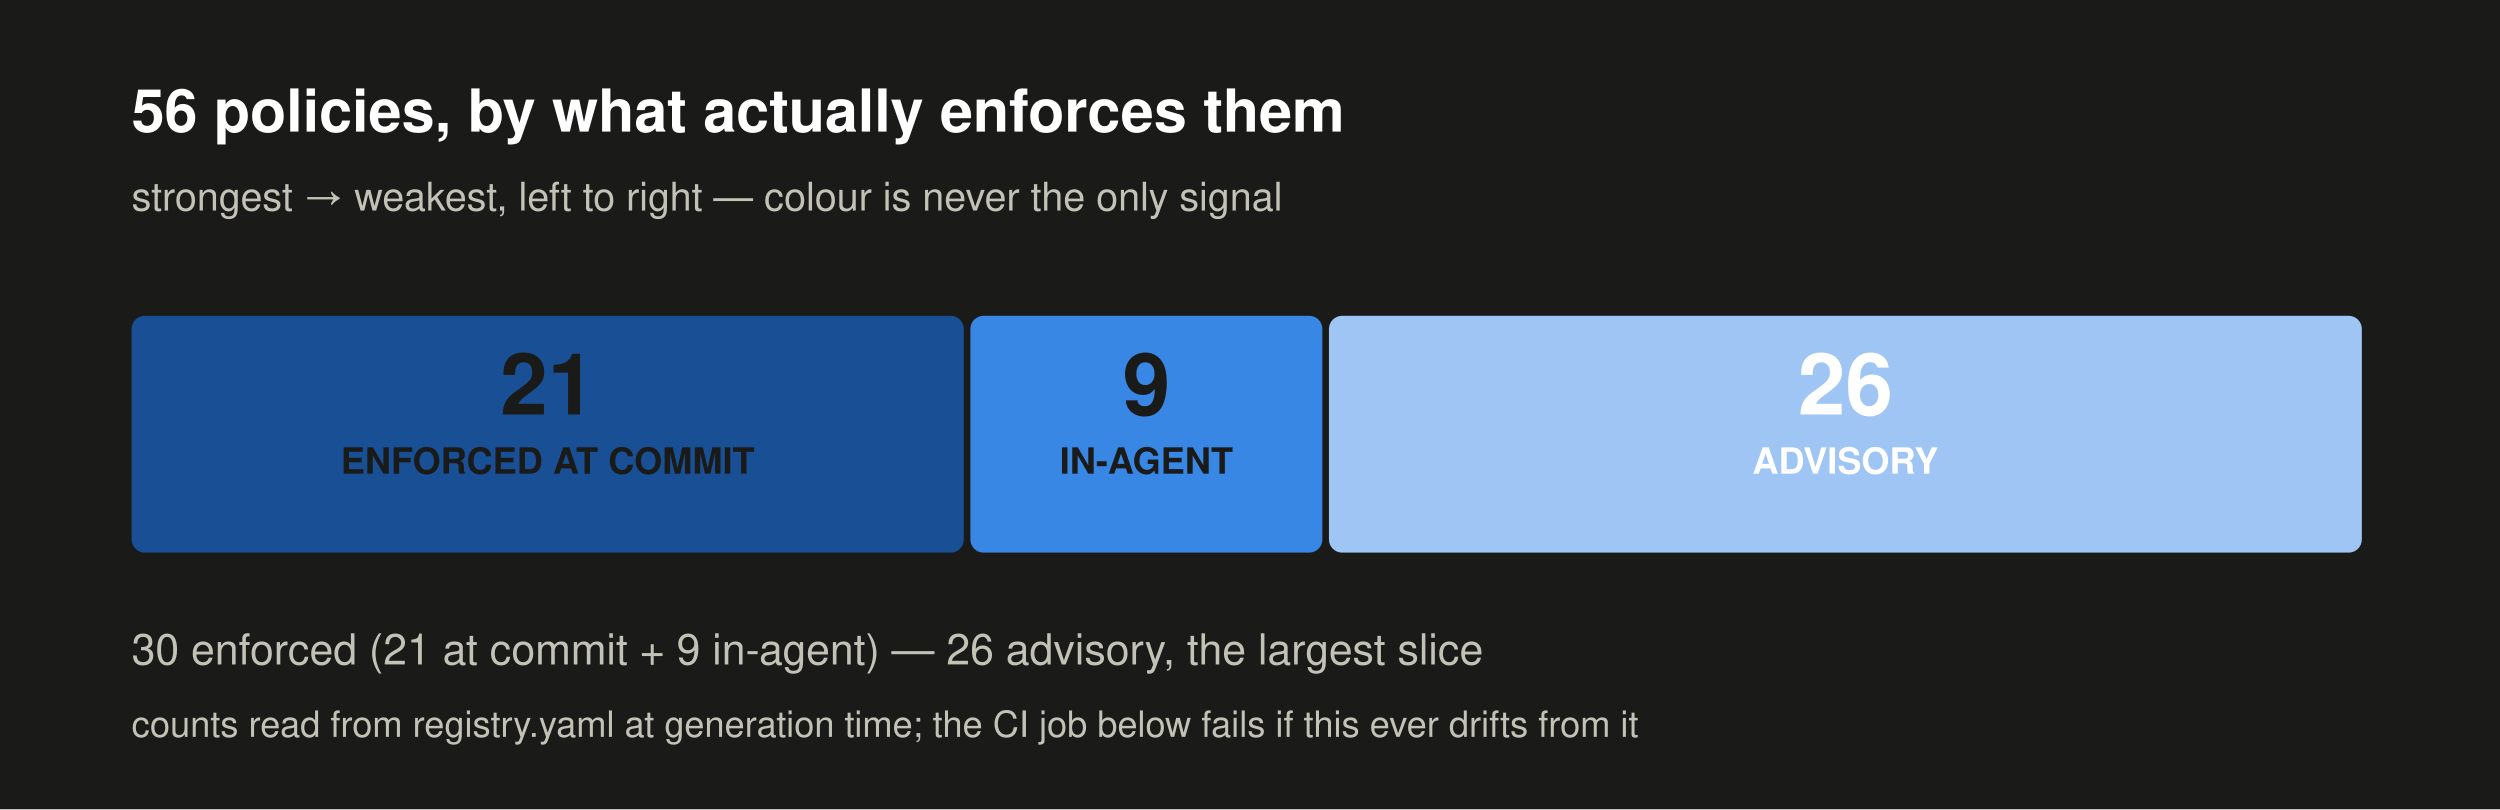
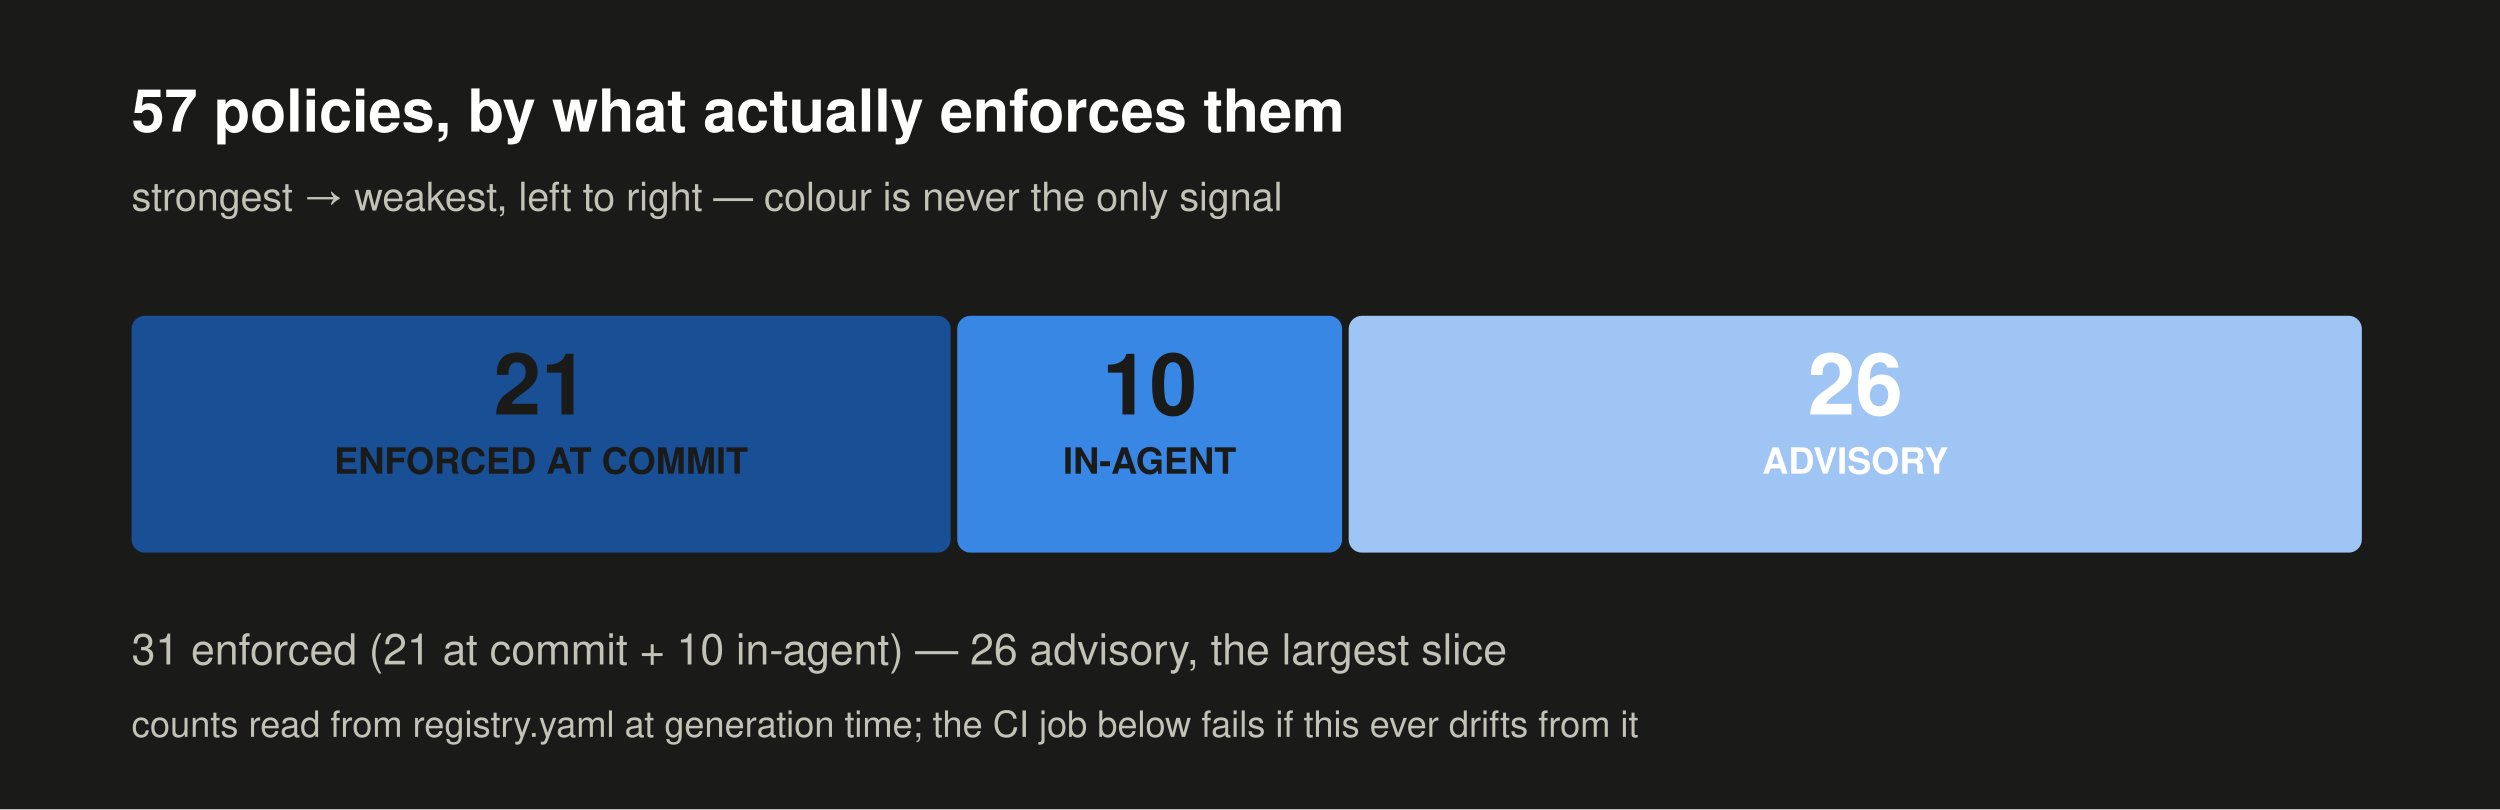
<svg xmlns="http://www.w3.org/2000/svg" width="760" height="246" viewBox="0 0 760 246" role="img" aria-labelledby="t d">
  <rect width="760" height="246" fill="#1a1a19" />
-   <text x="40" y="40" font-family="-apple-system, BlinkMacSystemFont, 'Segoe UI', Helvetica, Arial, sans-serif" font-size="18" font-weight="600" fill="#ffffff" text-anchor="start">56 policies, by what actually enforces them</text>
+   <text x="40" y="40" font-family="-apple-system, BlinkMacSystemFont, 'Segoe UI', Helvetica, Arial, sans-serif" font-size="18" font-weight="600" fill="#ffffff" text-anchor="start">57 policies, by what actually enforces them</text>
  <text x="40" y="64" font-family="-apple-system, BlinkMacSystemFont, 'Segoe UI', Helvetica, Arial, sans-serif" font-size="12" font-weight="400" fill="#c3c2b7" text-anchor="start">strongest → weakest, left to right — colour is never the only signal</text>
-   <rect x="40" y="96" width="253" height="72" rx="4" fill="#184f95" />
-   <text x="166.5" y="126" font-family="-apple-system, BlinkMacSystemFont, 'Segoe UI', Helvetica, Arial, sans-serif" font-size="26" font-weight="700" fill="#1a1a19" text-anchor="middle">21</text>
-   <text x="166.5" y="144" font-family="-apple-system, BlinkMacSystemFont, 'Segoe UI', Helvetica, Arial, sans-serif" font-size="11" font-weight="600" fill="#1a1a19" text-anchor="middle">ENFORCED AT COMMIT</text>
-   <rect x="295" y="96" width="107" height="72" rx="4" fill="#3987e5" />
-   <text x="348.5" y="126" font-family="-apple-system, BlinkMacSystemFont, 'Segoe UI', Helvetica, Arial, sans-serif" font-size="26" font-weight="700" fill="#1a1a19" text-anchor="middle">9</text>
-   <text x="348.5" y="144" font-family="-apple-system, BlinkMacSystemFont, 'Segoe UI', Helvetica, Arial, sans-serif" font-size="11" font-weight="600" fill="#1a1a19" text-anchor="middle">IN-AGENT</text>
-   <rect x="404" y="96" width="314" height="72" rx="4" fill="#9ec5f4" />
-   <text x="561" y="126" font-family="-apple-system, BlinkMacSystemFont, 'Segoe UI', Helvetica, Arial, sans-serif" font-size="26" font-weight="700" fill="#ffffff" text-anchor="middle">26</text>
-   <text x="561" y="144" font-family="-apple-system, BlinkMacSystemFont, 'Segoe UI', Helvetica, Arial, sans-serif" font-size="11" font-weight="600" fill="#ffffff" text-anchor="middle">ADVISORY</text>
-   <text x="40" y="202" font-family="-apple-system, BlinkMacSystemFont, 'Segoe UI', Helvetica, Arial, sans-serif" font-size="13" font-weight="400" fill="#c3c2b7" text-anchor="start">30 enforced (21 at commit + 9 in-agent) — 26 advisory, the largest slice</text>
+   <rect x="40" y="96" width="249" height="72" rx="4" fill="#184f95" />
+   <text x="164.5" y="126" font-family="-apple-system, BlinkMacSystemFont, 'Segoe UI', Helvetica, Arial, sans-serif" font-size="26" font-weight="700" fill="#1a1a19" text-anchor="middle">21</text>
+   <text x="164.5" y="144" font-family="-apple-system, BlinkMacSystemFont, 'Segoe UI', Helvetica, Arial, sans-serif" font-size="11" font-weight="600" fill="#1a1a19" text-anchor="middle">ENFORCED AT COMMIT</text>
+   <rect x="291" y="96" width="117" height="72" rx="4" fill="#3987e5" />
+   <text x="349.5" y="126" font-family="-apple-system, BlinkMacSystemFont, 'Segoe UI', Helvetica, Arial, sans-serif" font-size="26" font-weight="700" fill="#1a1a19" text-anchor="middle">10</text>
+   <text x="349.5" y="144" font-family="-apple-system, BlinkMacSystemFont, 'Segoe UI', Helvetica, Arial, sans-serif" font-size="11" font-weight="600" fill="#1a1a19" text-anchor="middle">IN-AGENT</text>
+   <rect x="410" y="96" width="308" height="72" rx="4" fill="#9ec5f4" />
+   <text x="564" y="126" font-family="-apple-system, BlinkMacSystemFont, 'Segoe UI', Helvetica, Arial, sans-serif" font-size="26" font-weight="700" fill="#ffffff" text-anchor="middle">26</text>
+   <text x="564" y="144" font-family="-apple-system, BlinkMacSystemFont, 'Segoe UI', Helvetica, Arial, sans-serif" font-size="11" font-weight="600" fill="#ffffff" text-anchor="middle">ADVISORY</text>
+   <text x="40" y="202" font-family="-apple-system, BlinkMacSystemFont, 'Segoe UI', Helvetica, Arial, sans-serif" font-size="13" font-weight="400" fill="#c3c2b7" text-anchor="start">31 enforced (21 at commit + 10 in-agent) — 26 advisory, the largest slice</text>
  <text x="40" y="224" font-family="-apple-system, BlinkMacSystemFont, 'Segoe UI', Helvetica, Arial, sans-serif" font-size="11" font-weight="400" fill="#c3c2b7" text-anchor="start">counts read from registry.yaml at generation time; the CI job below fails if this ever drifts from it</text>
</svg>
